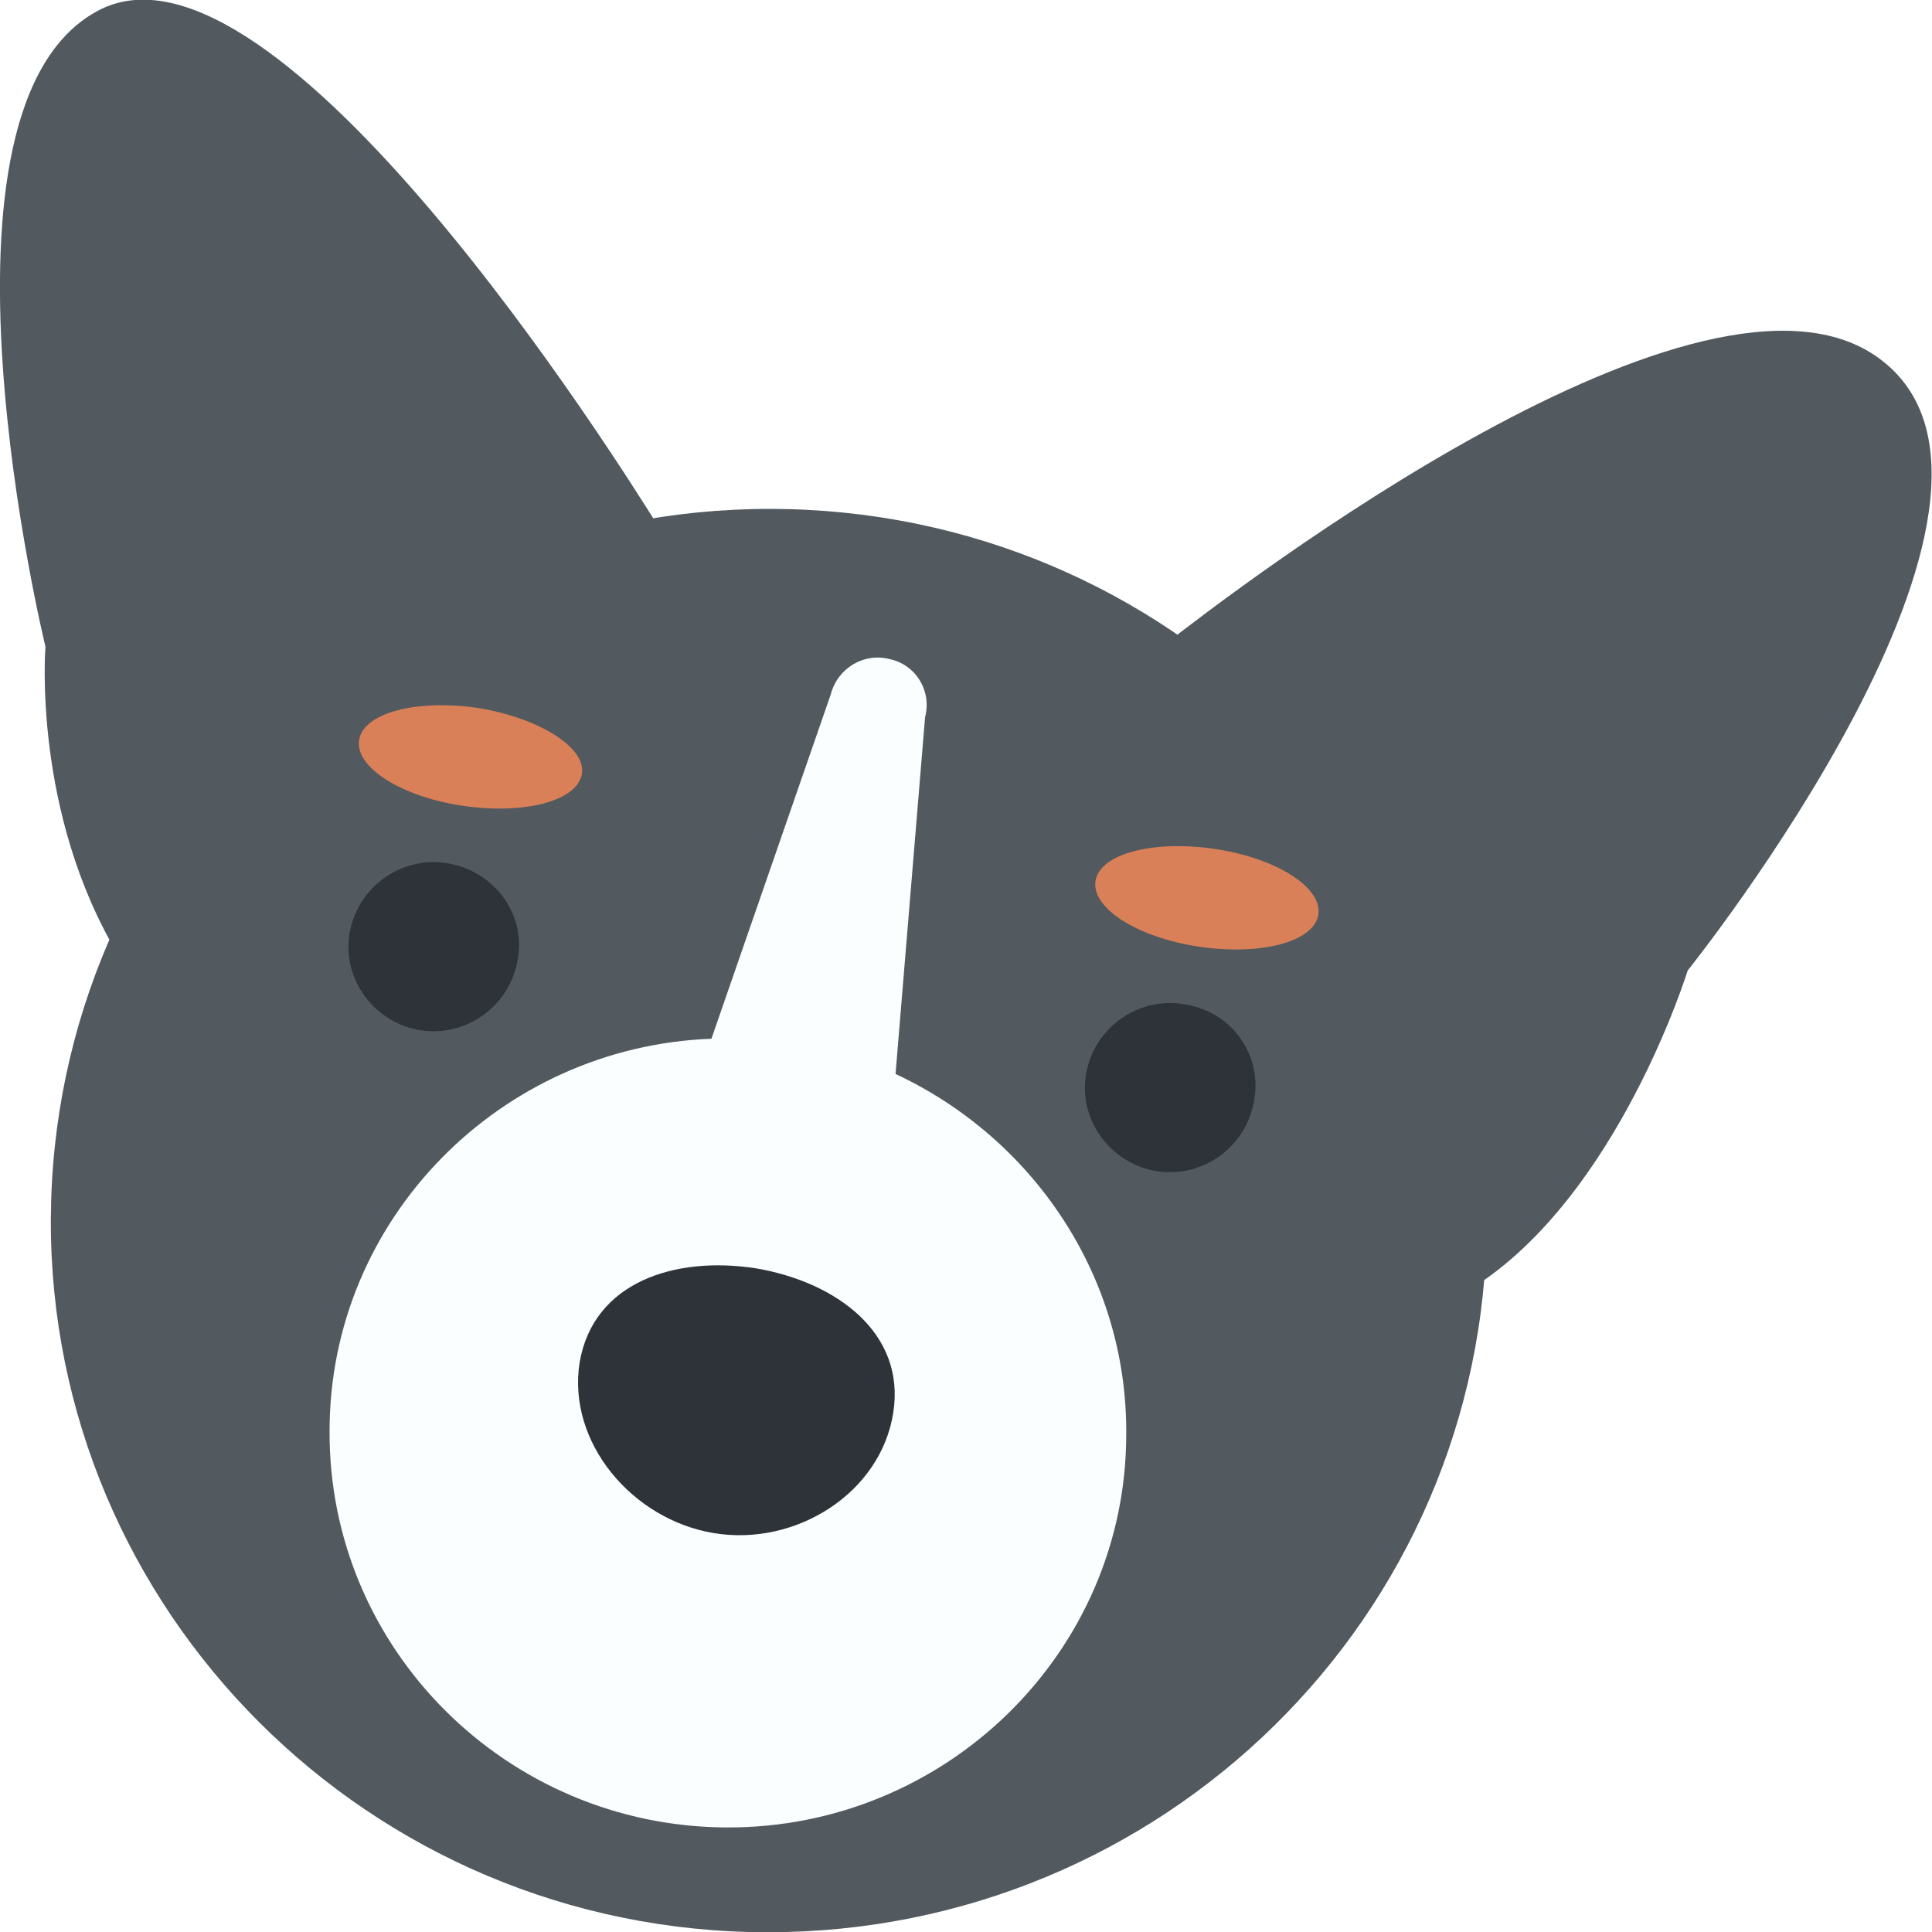
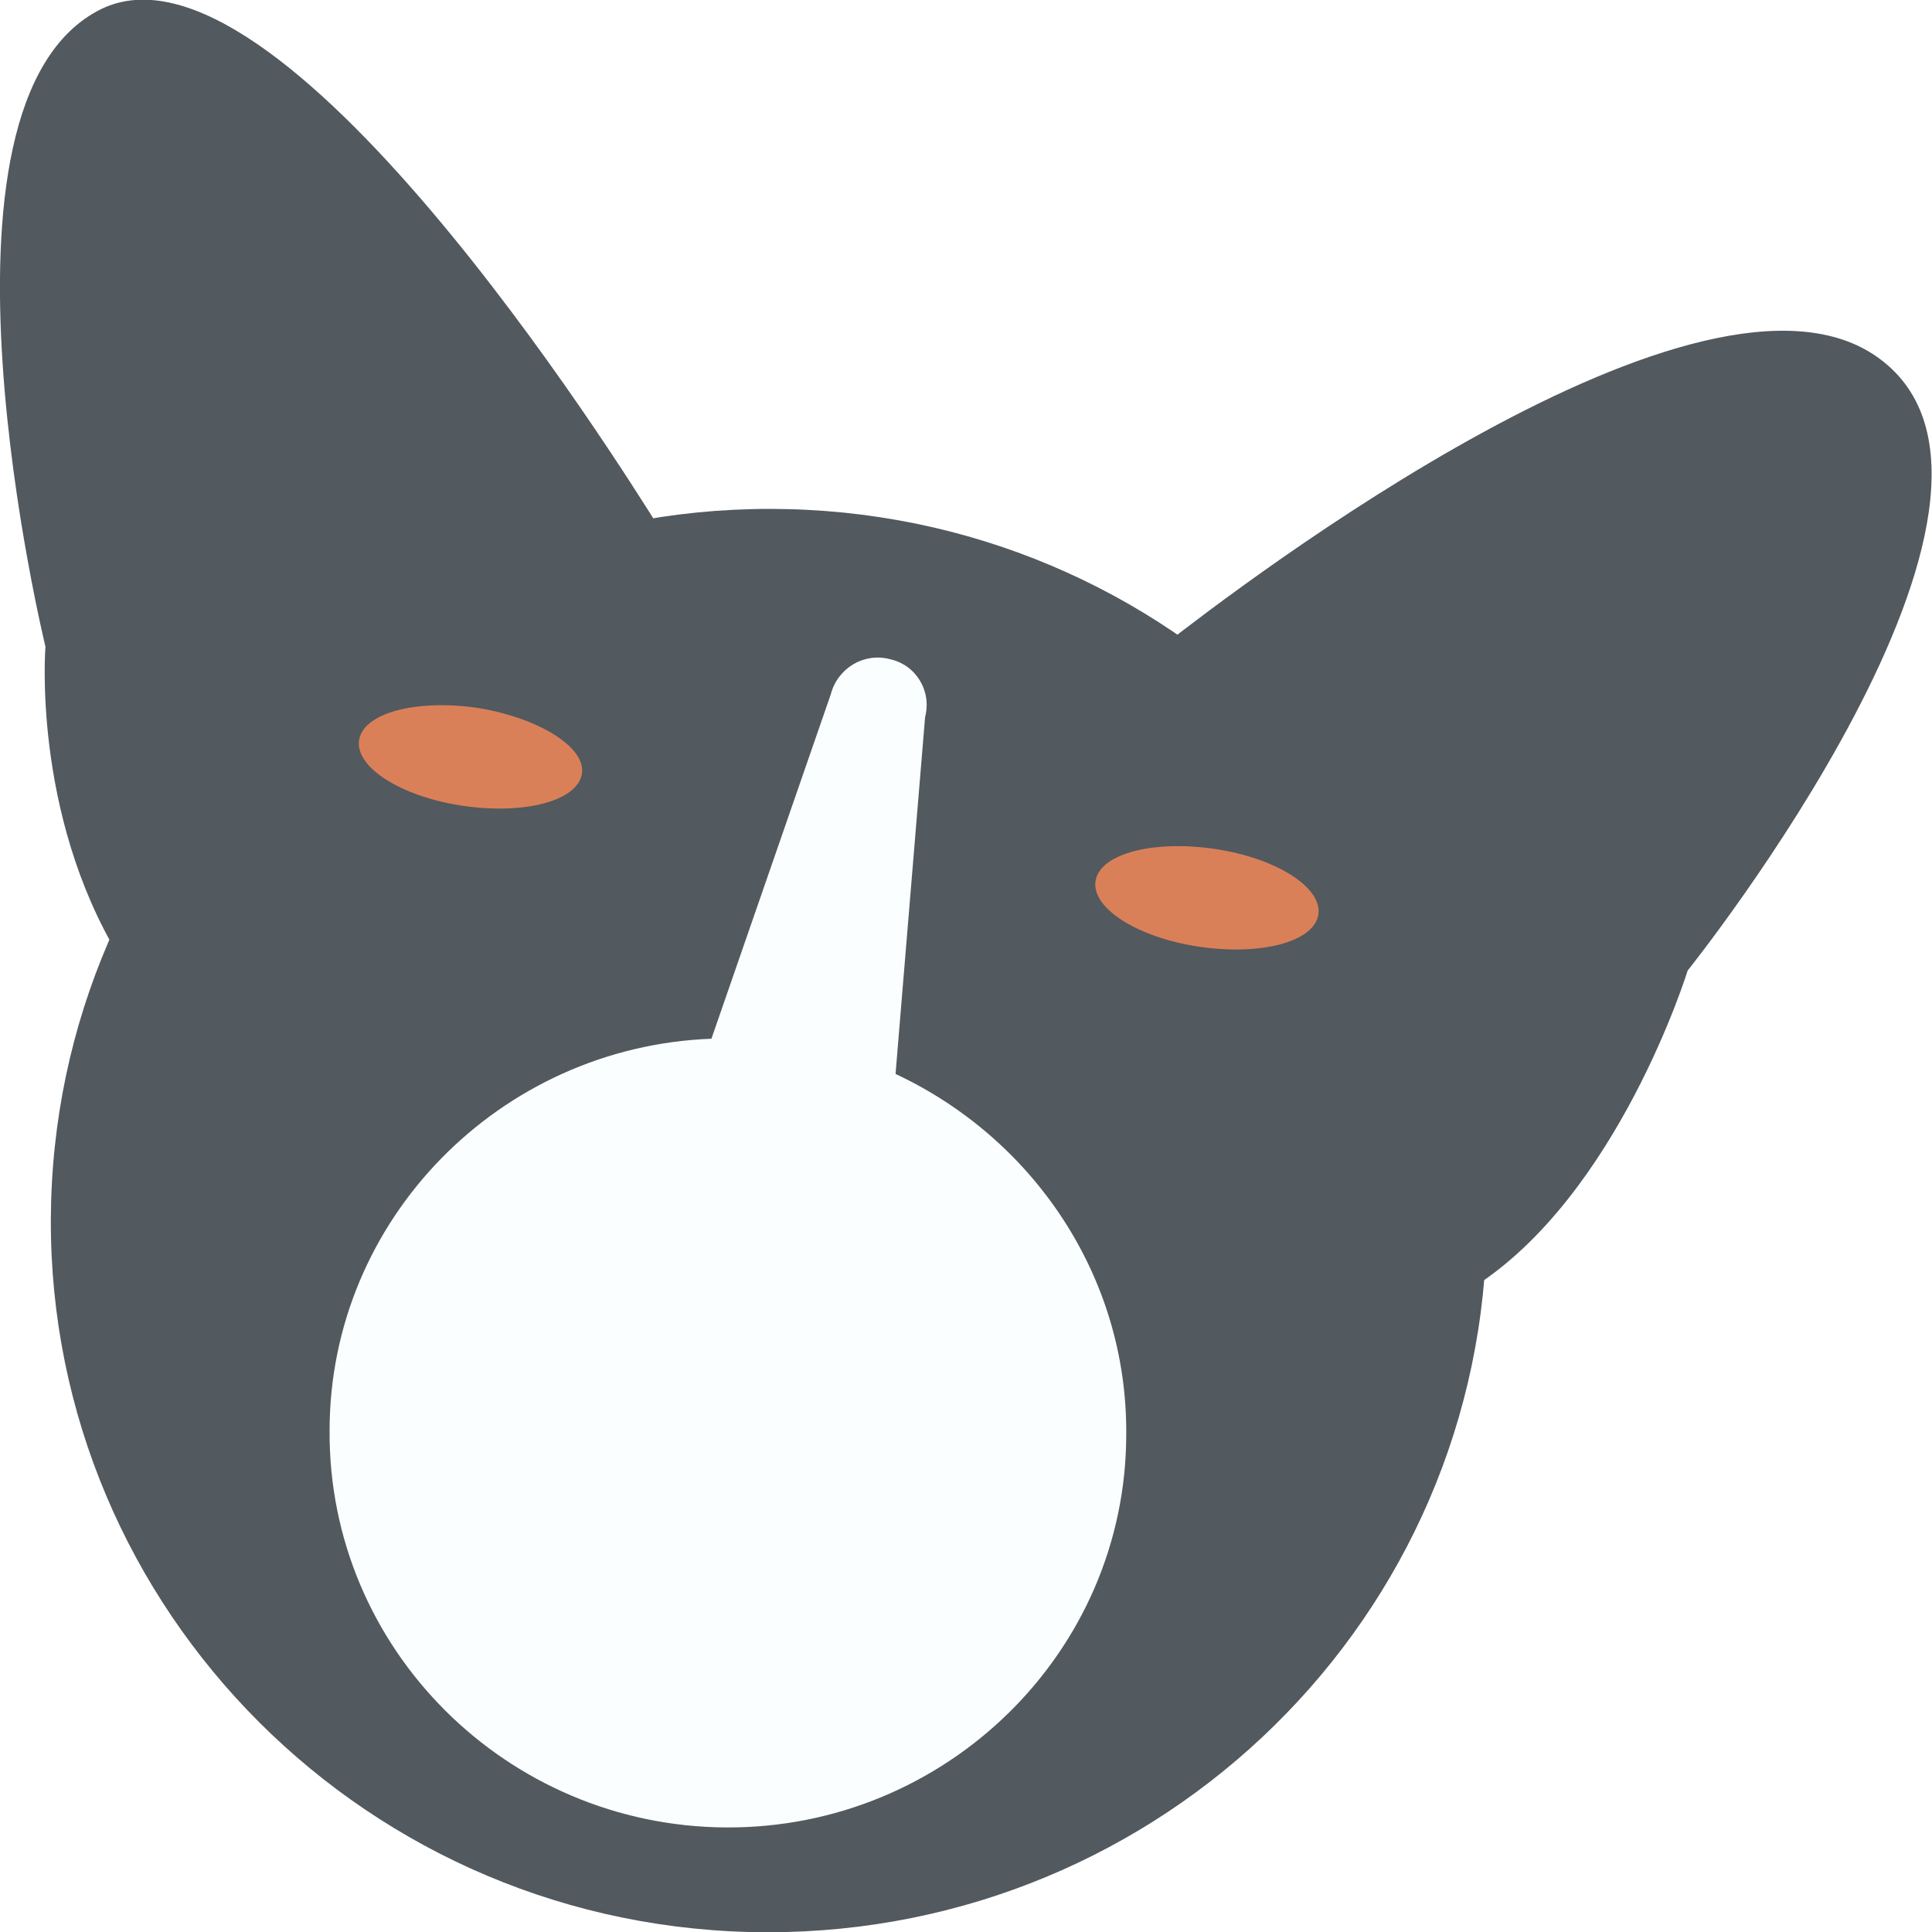
- <svg xmlns="http://www.w3.org/2000/svg" version="1.1" id="Layer_1" x="0px" y="0px" viewBox="0 0 170 170" style="enable-background:new 0 0 170 170;" xml:space="preserve">
-   <style type="text/css">
- 	.body{fill:#52595F;}
- 	.nose_and_eyes{fill:#2D3339;}
- 	.brows{fill:#DA8058;}
- 	.white{fill:#FBFEFF;}
- </style>
-   <g>
-     <path class="body" d="M10.5,84.2c8.2-19.5,26.1-33.9,47.6-37.6C54.2,40.3,24.5-6.8,8.9,0.8C-7.7,9,4,56.9,4,56.9S2.8,71.5,10.5,84.2   z" />
-     <path class="body" d="M165.3,31.5c-15.4-11.2-56.4,20.2-62.8,25.2c17,11.6,28,31.3,27.3,53.3c0,1.1-0.1,2.2-0.2,3.3   c12.8-8.1,18.9-27.9,18.9-27.9S182,43.6,165.3,31.5z" />
-     <path class="body" d="M130.8,109.1c-1,34.6-30,61.8-64.9,60.9S3.5,140.2,4.5,105.7s30-61.8,64.9-60.9S131.8,74.5,130.8,109.1z" />
-     <path class="white" d="M78.8,94.5l2.6-31.4c0.6-2.3-0.8-4.6-3.1-5.1c-2.3-0.6-4.6,0.8-5.2,3.1L62.6,91.4C44,92.1,29,107.3,29,125.9   c-0.1,19.2,15.6,34.8,34.9,34.9s35.2-15.4,35.2-34.6C99.2,112.2,90.8,100.1,78.8,94.5z" />
-     <g>
-       <path class="nose_and_eyes" d="M66.5,111.6c-7.1-1.1-14.3,1.2-15.5,8.3c-1.1,7,4.6,13.8,11.8,15s14.7-3.5,15.8-10.6    C79.7,117.3,73.6,112.8,66.5,111.6z" />
-       <path class="nose_and_eyes" d="M39.6,76c-4.1-0.8-8,1.9-8.8,5.9c-0.8,4,1.9,7.9,5.9,8.7c4.1,0.8,8-1.9,8.8-5.9C46.4,80.7,43.7,76.8,39.6,76z    " />
-       <path class="nose_and_eyes" d="M104.4,88.4c-4.1-0.8-8,1.9-8.8,5.9c-0.8,4,1.9,7.9,5.9,8.7c4.1,0.8,8-1.9,8.8-5.9    C111.2,93,108.5,89.1,104.4,88.4z" />
-     </g>
-     <g>
-       <path class="brows" d="M106.9,74.7c-5.4-0.8-10.1,0.4-10.5,2.8c-0.4,2.4,3.7,5,9.1,5.8c5.4,0.8,10.1-0.4,10.5-2.8    C116.4,78.1,112.3,75.5,106.9,74.7z" />
-       <path class="brows" d="M42.1,62.3c-5.4-0.8-10.1,0.4-10.5,2.8c-0.4,2.4,3.7,5,9.1,5.8c5.4,0.8,10.1-0.4,10.5-2.8    C51.6,65.8,47.5,63.2,42.1,62.3z" />
-     </g>
-   </g>
+ <svg xmlns="http://www.w3.org/2000/svg" id="Layer_1" viewBox="0 0 170 170">
+   <style>
+         .body{fill:#52595f}
+     </style>
+   <path class="body" d="M10.5 84.2c8.2-19.5 26.1-33.9 47.6-37.6C54.2 40.3 24.5-6.8 8.9.8-7.7 9 4 56.9 4 56.9s-1.2 14.6 6.5 27.3zm154.8-52.7c-15.4-11.2-56.4 20.2-62.8 25.2 17 11.6 28 31.3 27.3 53.3 0 1.1-.1 2.2-.2 3.3 12.8-8.1 18.9-27.9 18.9-27.9s33.5-41.8 16.8-53.9z" />
+   <path class="body" d="M130.8 109.1c-1 34.6-30 61.8-64.9 60.9S3.5 140.2 4.5 105.7s30-61.8 64.9-60.9 62.4 29.7 61.4 64.3z" />
+   <path d="M78.8 94.5l2.6-31.4c.6-2.3-.8-4.6-3.1-5.1-2.3-.6-4.6.8-5.2 3.1L62.6 91.4C44 92.1 29 107.3 29 125.9c-.1 19.2 15.6 34.8 34.9 34.9s35.2-15.4 35.2-34.6c.1-14-8.3-26.1-20.3-31.7z" fill="#fbfeff" />
+   <path d="M66.5 111.6c-7.1-1.1-14.3 1.2V97.3v8.3-1.1 52.2s14.7-3.5 15.8-10.6c1.1-7-5-11.5-12.1-12.7zM39.6 76c-4.1-.8-8 1.9-8.8 5.9-.8 4 1.9 7.9 5.9 8.7 4.1.8 8-1.9 8.8-5.9.9-4-1.8-7.9-5.9-8.7zm64.8 12.4c-4.1-.8-8 1.9-8.8 5.9-.8 4 1.9 7.9 5.9 8.7 4.1.8 8-1.9 8.8-5.9.9-4.1-1.8-8-5.9-8.7z" fill="#2d3339" />
+   <path d="M106.9 74.7c-5.4-.8-10.1.4-10.5 2.8-.4 2.4 3.7 5 9.1 5.8 5.4.8 10.1-.4 10.5-2.8.4-2.4-3.7-5-9.1-5.8zM42.1 62.3c-5.4-.8-10.1.4-10.5 2.8-.4 2.4 3.7 5 9.1 5.8 5.4.8 10.1-.4 10.5-2.8.4-2.3-3.7-4.9-9.1-5.8z" fill="#da8058" />
</svg>
